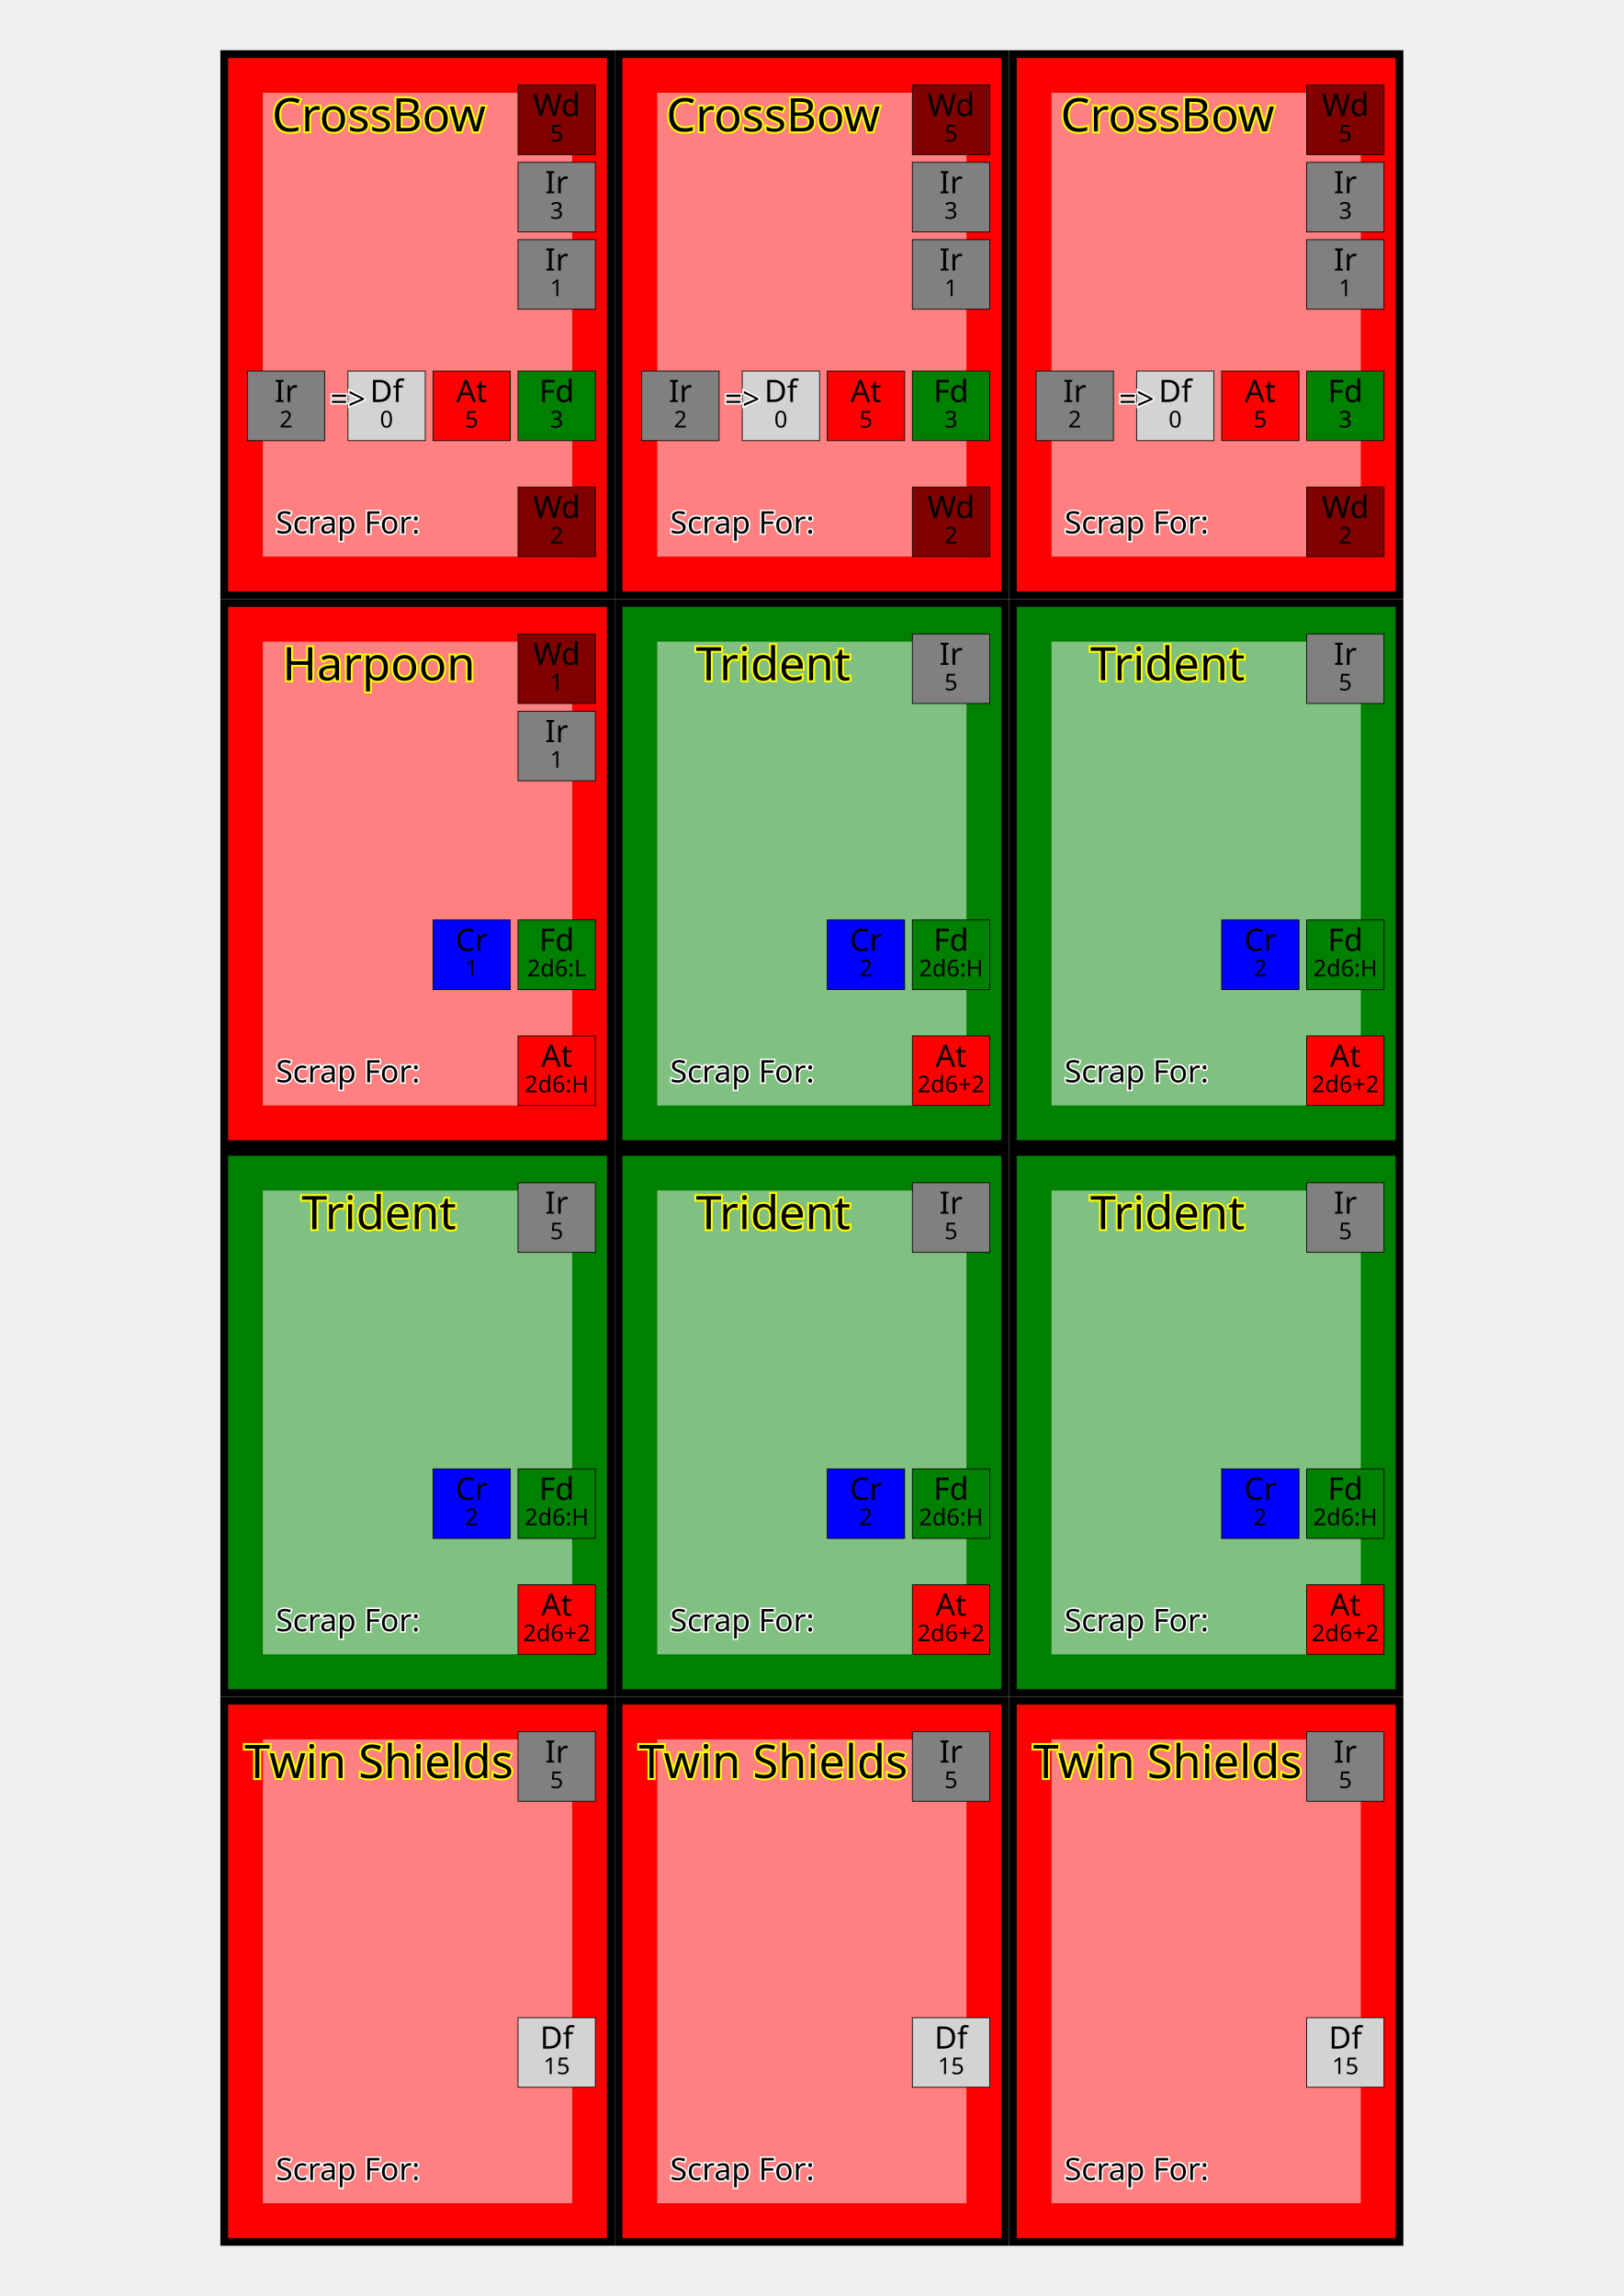
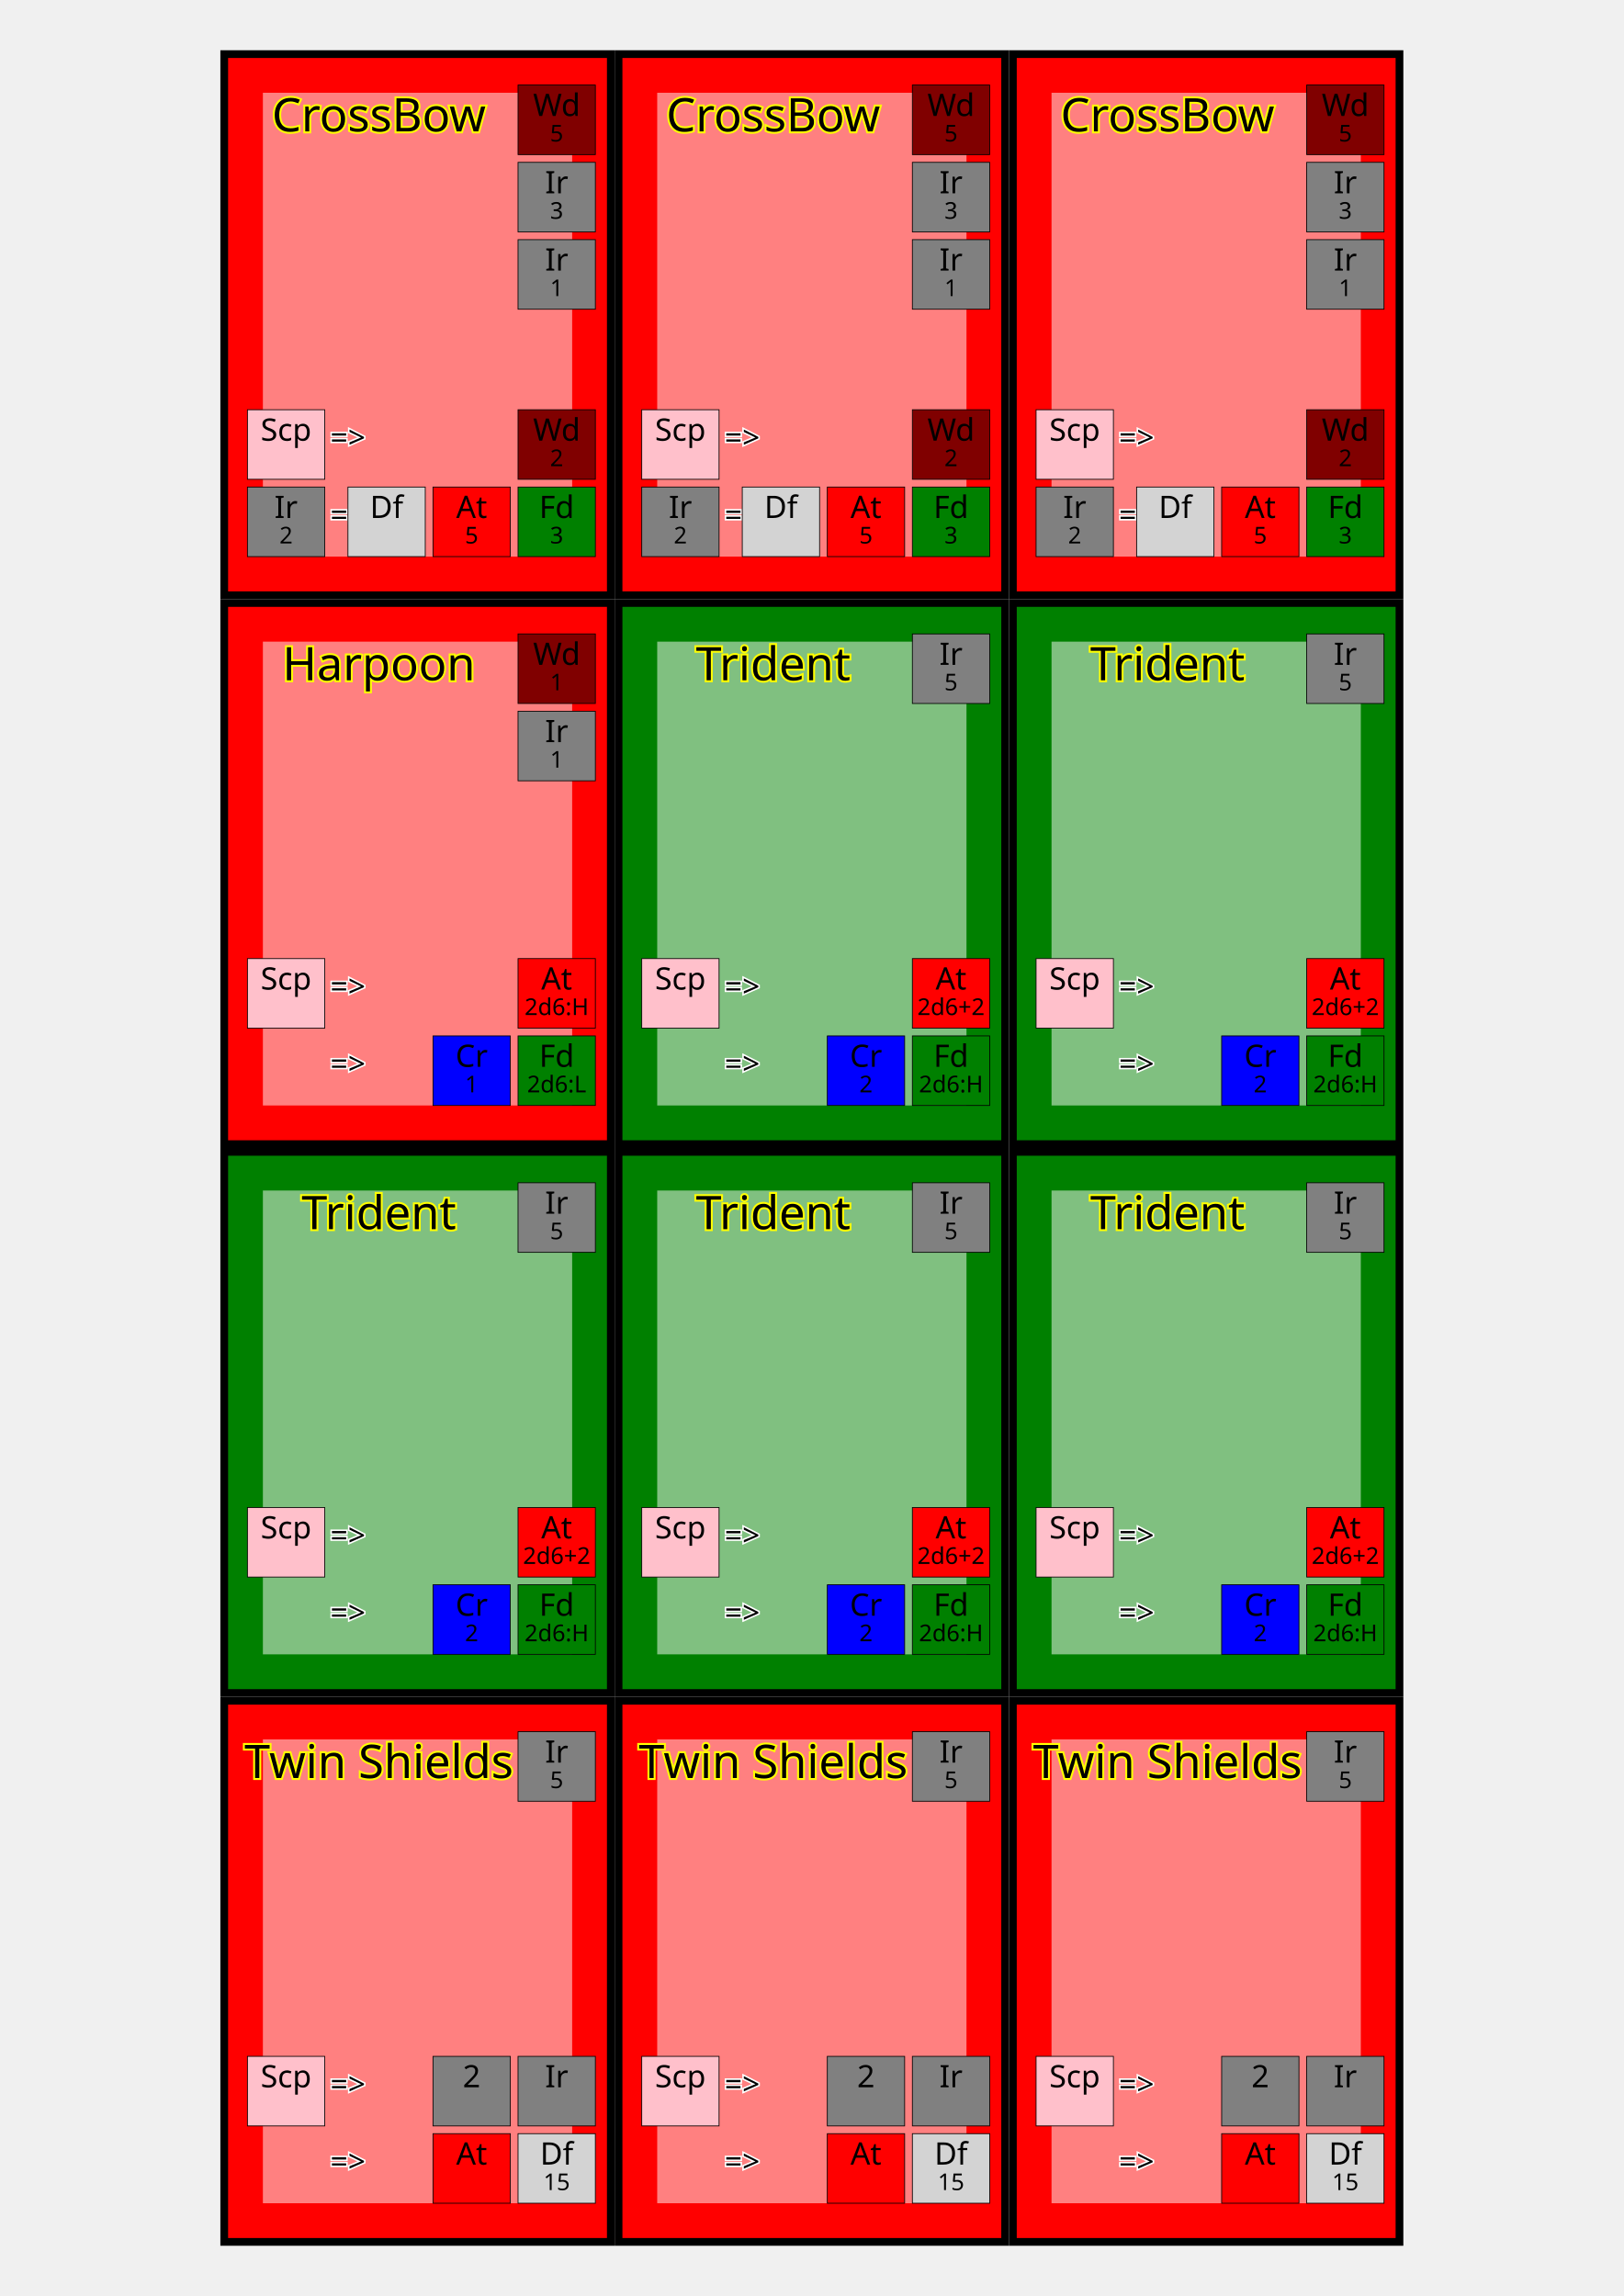
<svg xmlns="http://www.w3.org/2000/svg" version="1.1" width="210mm" height="297mm" viewBox="0 0 210 297">
  <g transform="translate(29 7)">
    <rect x="0" y="0" width="50" height="70" fill="red" stroke="black" stroke-width="1" />
    <rect x="5" y="5" width="40" height="60" fill="White" stroke="None" opacity="0.5" />
    <text x="20" y="10" fill="black" stroke="yellow" stroke-width="0.5" style="paint-order:stroke" text-anchor="middle" font-size="6" font-family="Rockwell">CrossBow</text>
    <rect x="38" y="4" width="10" height="9" fill="maroon" stroke="black" stroke-width="0.1" />
    <text x="43" y="8" font-size="4" font-family="Rockwell" text-anchor="middle">Wd</text>
    <text x="43" y="11.3" font-size="3" font-family="Rockwell" text-anchor="middle">5</text>
    <rect x="38" y="14" width="10" height="9" fill="gray" stroke="black" stroke-width="0.1" />
    <text x="43" y="18" font-size="4" font-family="Rockwell" text-anchor="middle">Ir</text>
    <text x="43" y="21.3" font-size="3" font-family="Rockwell" text-anchor="middle">3</text>
    <rect x="38" y="24" width="10" height="9" fill="gray" stroke="black" stroke-width="0.1" />
    <text x="43" y="28" font-size="4" font-family="Rockwell" text-anchor="middle">Ir</text>
    <text x="43" y="31.3" font-size="3" font-family="Rockwell" text-anchor="middle">1</text>
-     <rect x="38" y="41" width="10" height="9" fill="green" stroke="black" stroke-width="0.1" />
-     <text x="43" y="45" font-size="4" font-family="Rockwell" text-anchor="middle">Fd</text>
-     <text x="43" y="48.3" font-size="3" font-family="Rockwell" text-anchor="middle">3</text>
-     <rect x="27" y="41" width="10" height="9" fill="red" stroke="black" stroke-width="0.1" />
-     <text x="32" y="45" font-size="4" font-family="Rockwell" text-anchor="middle">At</text>
-     <text x="32" y="48.3" font-size="3" font-family="Rockwell" text-anchor="middle">5</text>
-     <rect x="16" y="41" width="10" height="9" fill="lightgray" stroke="black" stroke-width="0.1" />
-     <text x="21" y="45" font-size="4" font-family="Rockwell" text-anchor="middle">Df</text>
-     <text x="21" y="48.3" font-size="3" font-family="Rockwell" text-anchor="middle">0</text>
-     <rect x="3" y="41" width="10" height="9" fill="gray" stroke="black" stroke-width="0.1" />
-     <text x="8" y="45" font-size="4" font-family="Rockwell" text-anchor="middle">Ir</text>
-     <text x="8" y="48.3" font-size="3" font-family="Rockwell" text-anchor="middle">2</text>
-     <text x="16" y="46" fill="black" stroke="white" stroke-width="0.4" style="paint-order:stroke" text-anchor="middle" font-size="4" font-family="Rockwell">=&gt;</text>
-     <text x="16" y="62" fill="black" stroke="white" stroke-width="0.4" style="paint-order:stroke" text-anchor="middle" font-size="4" font-family="Rockwell">Scrap For:</text>
-     <rect x="38" y="56" width="10" height="9" fill="maroon" stroke="black" stroke-width="0.1" />
-     <text x="43" y="60" font-size="4" font-family="Rockwell" text-anchor="middle">Wd</text>
-     <text x="43" y="63.3" font-size="3" font-family="Rockwell" text-anchor="middle">2</text>
+     <rect x="3" y="56" width="10" height="9" fill="gray" stroke="black" stroke-width="0.1" />
+     <text x="8" y="60" font-size="4" font-family="Rockwell" text-anchor="middle">Ir</text>
+     <text x="8" y="63.3" font-size="3" font-family="Rockwell" text-anchor="middle">2</text>
+     <text x="16" y="61" fill="black" stroke="white" stroke-width="0.4" style="paint-order:stroke" text-anchor="middle" font-size="4" font-family="Rockwell">=&gt;</text>
+     <rect x="38" y="56" width="10" height="9" fill="green" stroke="black" stroke-width="0.1" />
+     <text x="43" y="60" font-size="4" font-family="Rockwell" text-anchor="middle">Fd</text>
+     <text x="43" y="63.3" font-size="3" font-family="Rockwell" text-anchor="middle">3</text>
+     <rect x="27" y="56" width="10" height="9" fill="red" stroke="black" stroke-width="0.1" />
+     <text x="32" y="60" font-size="4" font-family="Rockwell" text-anchor="middle">At</text>
+     <text x="32" y="63.3" font-size="3" font-family="Rockwell" text-anchor="middle">5</text>
+     <rect x="16" y="56" width="10" height="9" fill="lightgray" stroke="black" stroke-width="0.1" />
+     <text x="21" y="60" font-size="4" font-family="Rockwell" text-anchor="middle">Df</text>
+     <rect x="3" y="46" width="10" height="9" fill="pink" stroke="black" stroke-width="0.1" />
+     <text x="8" y="50" font-size="4" font-family="Rockwell" text-anchor="middle">Scp</text>
+     <text x="16" y="51" fill="black" stroke="white" stroke-width="0.4" style="paint-order:stroke" text-anchor="middle" font-size="4" font-family="Rockwell">=&gt;</text>
+     <rect x="38" y="46" width="10" height="9" fill="maroon" stroke="black" stroke-width="0.1" />
+     <text x="43" y="50" font-size="4" font-family="Rockwell" text-anchor="middle">Wd</text>
+     <text x="43" y="53.3" font-size="3" font-family="Rockwell" text-anchor="middle">2</text>
  </g>
  <g transform="translate(80 7)">
    <rect x="0" y="0" width="50" height="70" fill="red" stroke="black" stroke-width="1" />
    <rect x="5" y="5" width="40" height="60" fill="White" stroke="None" opacity="0.5" />
    <text x="20" y="10" fill="black" stroke="yellow" stroke-width="0.5" style="paint-order:stroke" text-anchor="middle" font-size="6" font-family="Rockwell">CrossBow</text>
    <rect x="38" y="4" width="10" height="9" fill="maroon" stroke="black" stroke-width="0.1" />
    <text x="43" y="8" font-size="4" font-family="Rockwell" text-anchor="middle">Wd</text>
    <text x="43" y="11.3" font-size="3" font-family="Rockwell" text-anchor="middle">5</text>
    <rect x="38" y="14" width="10" height="9" fill="gray" stroke="black" stroke-width="0.1" />
    <text x="43" y="18" font-size="4" font-family="Rockwell" text-anchor="middle">Ir</text>
    <text x="43" y="21.3" font-size="3" font-family="Rockwell" text-anchor="middle">3</text>
    <rect x="38" y="24" width="10" height="9" fill="gray" stroke="black" stroke-width="0.1" />
    <text x="43" y="28" font-size="4" font-family="Rockwell" text-anchor="middle">Ir</text>
    <text x="43" y="31.3" font-size="3" font-family="Rockwell" text-anchor="middle">1</text>
-     <rect x="38" y="41" width="10" height="9" fill="green" stroke="black" stroke-width="0.1" />
-     <text x="43" y="45" font-size="4" font-family="Rockwell" text-anchor="middle">Fd</text>
-     <text x="43" y="48.3" font-size="3" font-family="Rockwell" text-anchor="middle">3</text>
-     <rect x="27" y="41" width="10" height="9" fill="red" stroke="black" stroke-width="0.1" />
-     <text x="32" y="45" font-size="4" font-family="Rockwell" text-anchor="middle">At</text>
-     <text x="32" y="48.3" font-size="3" font-family="Rockwell" text-anchor="middle">5</text>
-     <rect x="16" y="41" width="10" height="9" fill="lightgray" stroke="black" stroke-width="0.1" />
-     <text x="21" y="45" font-size="4" font-family="Rockwell" text-anchor="middle">Df</text>
-     <text x="21" y="48.3" font-size="3" font-family="Rockwell" text-anchor="middle">0</text>
-     <rect x="3" y="41" width="10" height="9" fill="gray" stroke="black" stroke-width="0.1" />
-     <text x="8" y="45" font-size="4" font-family="Rockwell" text-anchor="middle">Ir</text>
-     <text x="8" y="48.3" font-size="3" font-family="Rockwell" text-anchor="middle">2</text>
-     <text x="16" y="46" fill="black" stroke="white" stroke-width="0.4" style="paint-order:stroke" text-anchor="middle" font-size="4" font-family="Rockwell">=&gt;</text>
-     <text x="16" y="62" fill="black" stroke="white" stroke-width="0.4" style="paint-order:stroke" text-anchor="middle" font-size="4" font-family="Rockwell">Scrap For:</text>
-     <rect x="38" y="56" width="10" height="9" fill="maroon" stroke="black" stroke-width="0.1" />
-     <text x="43" y="60" font-size="4" font-family="Rockwell" text-anchor="middle">Wd</text>
-     <text x="43" y="63.3" font-size="3" font-family="Rockwell" text-anchor="middle">2</text>
+     <rect x="3" y="56" width="10" height="9" fill="gray" stroke="black" stroke-width="0.1" />
+     <text x="8" y="60" font-size="4" font-family="Rockwell" text-anchor="middle">Ir</text>
+     <text x="8" y="63.3" font-size="3" font-family="Rockwell" text-anchor="middle">2</text>
+     <text x="16" y="61" fill="black" stroke="white" stroke-width="0.4" style="paint-order:stroke" text-anchor="middle" font-size="4" font-family="Rockwell">=&gt;</text>
+     <rect x="38" y="56" width="10" height="9" fill="green" stroke="black" stroke-width="0.1" />
+     <text x="43" y="60" font-size="4" font-family="Rockwell" text-anchor="middle">Fd</text>
+     <text x="43" y="63.3" font-size="3" font-family="Rockwell" text-anchor="middle">3</text>
+     <rect x="27" y="56" width="10" height="9" fill="red" stroke="black" stroke-width="0.1" />
+     <text x="32" y="60" font-size="4" font-family="Rockwell" text-anchor="middle">At</text>
+     <text x="32" y="63.3" font-size="3" font-family="Rockwell" text-anchor="middle">5</text>
+     <rect x="16" y="56" width="10" height="9" fill="lightgray" stroke="black" stroke-width="0.1" />
+     <text x="21" y="60" font-size="4" font-family="Rockwell" text-anchor="middle">Df</text>
+     <rect x="3" y="46" width="10" height="9" fill="pink" stroke="black" stroke-width="0.1" />
+     <text x="8" y="50" font-size="4" font-family="Rockwell" text-anchor="middle">Scp</text>
+     <text x="16" y="51" fill="black" stroke="white" stroke-width="0.4" style="paint-order:stroke" text-anchor="middle" font-size="4" font-family="Rockwell">=&gt;</text>
+     <rect x="38" y="46" width="10" height="9" fill="maroon" stroke="black" stroke-width="0.1" />
+     <text x="43" y="50" font-size="4" font-family="Rockwell" text-anchor="middle">Wd</text>
+     <text x="43" y="53.3" font-size="3" font-family="Rockwell" text-anchor="middle">2</text>
  </g>
  <g transform="translate(131 7)">
    <rect x="0" y="0" width="50" height="70" fill="red" stroke="black" stroke-width="1" />
    <rect x="5" y="5" width="40" height="60" fill="White" stroke="None" opacity="0.5" />
    <text x="20" y="10" fill="black" stroke="yellow" stroke-width="0.5" style="paint-order:stroke" text-anchor="middle" font-size="6" font-family="Rockwell">CrossBow</text>
    <rect x="38" y="4" width="10" height="9" fill="maroon" stroke="black" stroke-width="0.1" />
    <text x="43" y="8" font-size="4" font-family="Rockwell" text-anchor="middle">Wd</text>
    <text x="43" y="11.3" font-size="3" font-family="Rockwell" text-anchor="middle">5</text>
    <rect x="38" y="14" width="10" height="9" fill="gray" stroke="black" stroke-width="0.1" />
    <text x="43" y="18" font-size="4" font-family="Rockwell" text-anchor="middle">Ir</text>
    <text x="43" y="21.3" font-size="3" font-family="Rockwell" text-anchor="middle">3</text>
    <rect x="38" y="24" width="10" height="9" fill="gray" stroke="black" stroke-width="0.1" />
    <text x="43" y="28" font-size="4" font-family="Rockwell" text-anchor="middle">Ir</text>
    <text x="43" y="31.3" font-size="3" font-family="Rockwell" text-anchor="middle">1</text>
-     <rect x="38" y="41" width="10" height="9" fill="green" stroke="black" stroke-width="0.1" />
-     <text x="43" y="45" font-size="4" font-family="Rockwell" text-anchor="middle">Fd</text>
-     <text x="43" y="48.3" font-size="3" font-family="Rockwell" text-anchor="middle">3</text>
-     <rect x="27" y="41" width="10" height="9" fill="red" stroke="black" stroke-width="0.1" />
-     <text x="32" y="45" font-size="4" font-family="Rockwell" text-anchor="middle">At</text>
-     <text x="32" y="48.3" font-size="3" font-family="Rockwell" text-anchor="middle">5</text>
-     <rect x="16" y="41" width="10" height="9" fill="lightgray" stroke="black" stroke-width="0.1" />
-     <text x="21" y="45" font-size="4" font-family="Rockwell" text-anchor="middle">Df</text>
-     <text x="21" y="48.3" font-size="3" font-family="Rockwell" text-anchor="middle">0</text>
-     <rect x="3" y="41" width="10" height="9" fill="gray" stroke="black" stroke-width="0.1" />
-     <text x="8" y="45" font-size="4" font-family="Rockwell" text-anchor="middle">Ir</text>
-     <text x="8" y="48.3" font-size="3" font-family="Rockwell" text-anchor="middle">2</text>
-     <text x="16" y="46" fill="black" stroke="white" stroke-width="0.4" style="paint-order:stroke" text-anchor="middle" font-size="4" font-family="Rockwell">=&gt;</text>
-     <text x="16" y="62" fill="black" stroke="white" stroke-width="0.4" style="paint-order:stroke" text-anchor="middle" font-size="4" font-family="Rockwell">Scrap For:</text>
-     <rect x="38" y="56" width="10" height="9" fill="maroon" stroke="black" stroke-width="0.1" />
-     <text x="43" y="60" font-size="4" font-family="Rockwell" text-anchor="middle">Wd</text>
-     <text x="43" y="63.3" font-size="3" font-family="Rockwell" text-anchor="middle">2</text>
+     <rect x="3" y="56" width="10" height="9" fill="gray" stroke="black" stroke-width="0.1" />
+     <text x="8" y="60" font-size="4" font-family="Rockwell" text-anchor="middle">Ir</text>
+     <text x="8" y="63.3" font-size="3" font-family="Rockwell" text-anchor="middle">2</text>
+     <text x="16" y="61" fill="black" stroke="white" stroke-width="0.4" style="paint-order:stroke" text-anchor="middle" font-size="4" font-family="Rockwell">=&gt;</text>
+     <rect x="38" y="56" width="10" height="9" fill="green" stroke="black" stroke-width="0.1" />
+     <text x="43" y="60" font-size="4" font-family="Rockwell" text-anchor="middle">Fd</text>
+     <text x="43" y="63.3" font-size="3" font-family="Rockwell" text-anchor="middle">3</text>
+     <rect x="27" y="56" width="10" height="9" fill="red" stroke="black" stroke-width="0.1" />
+     <text x="32" y="60" font-size="4" font-family="Rockwell" text-anchor="middle">At</text>
+     <text x="32" y="63.3" font-size="3" font-family="Rockwell" text-anchor="middle">5</text>
+     <rect x="16" y="56" width="10" height="9" fill="lightgray" stroke="black" stroke-width="0.1" />
+     <text x="21" y="60" font-size="4" font-family="Rockwell" text-anchor="middle">Df</text>
+     <rect x="3" y="46" width="10" height="9" fill="pink" stroke="black" stroke-width="0.1" />
+     <text x="8" y="50" font-size="4" font-family="Rockwell" text-anchor="middle">Scp</text>
+     <text x="16" y="51" fill="black" stroke="white" stroke-width="0.4" style="paint-order:stroke" text-anchor="middle" font-size="4" font-family="Rockwell">=&gt;</text>
+     <rect x="38" y="46" width="10" height="9" fill="maroon" stroke="black" stroke-width="0.1" />
+     <text x="43" y="50" font-size="4" font-family="Rockwell" text-anchor="middle">Wd</text>
+     <text x="43" y="53.3" font-size="3" font-family="Rockwell" text-anchor="middle">2</text>
  </g>
  <g transform="translate(29 78)">
    <rect x="0" y="0" width="50" height="70" fill="red" stroke="black" stroke-width="1" />
    <rect x="5" y="5" width="40" height="60" fill="White" stroke="None" opacity="0.5" />
    <text x="20" y="10" fill="black" stroke="yellow" stroke-width="0.5" style="paint-order:stroke" text-anchor="middle" font-size="6" font-family="Rockwell">Harpoon</text>
    <rect x="38" y="4" width="10" height="9" fill="maroon" stroke="black" stroke-width="0.1" />
    <text x="43" y="8" font-size="4" font-family="Rockwell" text-anchor="middle">Wd</text>
    <text x="43" y="11.3" font-size="3" font-family="Rockwell" text-anchor="middle">1</text>
    <rect x="38" y="14" width="10" height="9" fill="gray" stroke="black" stroke-width="0.1" />
    <text x="43" y="18" font-size="4" font-family="Rockwell" text-anchor="middle">Ir</text>
    <text x="43" y="21.3" font-size="3" font-family="Rockwell" text-anchor="middle">1</text>
-     <rect x="38" y="41" width="10" height="9" fill="green" stroke="black" stroke-width="0.1" />
-     <text x="43" y="45" font-size="4" font-family="Rockwell" text-anchor="middle">Fd</text>
-     <text x="43" y="48.3" font-size="3" font-family="Rockwell" text-anchor="middle">2d6:L</text>
-     <rect x="27" y="41" width="10" height="9" fill="blue" stroke="black" stroke-width="0.1" />
-     <text x="32" y="45" font-size="4" font-family="Rockwell" text-anchor="middle">Cr</text>
-     <text x="32" y="48.3" font-size="3" font-family="Rockwell" text-anchor="middle">1</text>
-     <text x="16" y="62" fill="black" stroke="white" stroke-width="0.4" style="paint-order:stroke" text-anchor="middle" font-size="4" font-family="Rockwell">Scrap For:</text>
-     <rect x="38" y="56" width="10" height="9" fill="red" stroke="black" stroke-width="0.1" />
-     <text x="43" y="60" font-size="4" font-family="Rockwell" text-anchor="middle">At</text>
-     <text x="43" y="63.3" font-size="3" font-family="Rockwell" text-anchor="middle">2d6:H</text>
+     <text x="16" y="61" fill="black" stroke="white" stroke-width="0.4" style="paint-order:stroke" text-anchor="middle" font-size="4" font-family="Rockwell">=&gt;</text>
+     <rect x="38" y="56" width="10" height="9" fill="green" stroke="black" stroke-width="0.1" />
+     <text x="43" y="60" font-size="4" font-family="Rockwell" text-anchor="middle">Fd</text>
+     <text x="43" y="63.3" font-size="3" font-family="Rockwell" text-anchor="middle">2d6:L</text>
+     <rect x="27" y="56" width="10" height="9" fill="blue" stroke="black" stroke-width="0.1" />
+     <text x="32" y="60" font-size="4" font-family="Rockwell" text-anchor="middle">Cr</text>
+     <text x="32" y="63.3" font-size="3" font-family="Rockwell" text-anchor="middle">1</text>
+     <rect x="3" y="46" width="10" height="9" fill="pink" stroke="black" stroke-width="0.1" />
+     <text x="8" y="50" font-size="4" font-family="Rockwell" text-anchor="middle">Scp</text>
+     <text x="16" y="51" fill="black" stroke="white" stroke-width="0.4" style="paint-order:stroke" text-anchor="middle" font-size="4" font-family="Rockwell">=&gt;</text>
+     <rect x="38" y="46" width="10" height="9" fill="red" stroke="black" stroke-width="0.1" />
+     <text x="43" y="50" font-size="4" font-family="Rockwell" text-anchor="middle">At</text>
+     <text x="43" y="53.3" font-size="3" font-family="Rockwell" text-anchor="middle">2d6:H</text>
  </g>
  <g transform="translate(80 78)">
    <rect x="0" y="0" width="50" height="70" fill="green" stroke="black" stroke-width="1" />
    <rect x="5" y="5" width="40" height="60" fill="White" stroke="None" opacity="0.5" />
    <text x="20" y="10" fill="black" stroke="yellow" stroke-width="0.5" style="paint-order:stroke" text-anchor="middle" font-size="6" font-family="Rockwell">Trident</text>
    <rect x="38" y="4" width="10" height="9" fill="gray" stroke="black" stroke-width="0.1" />
    <text x="43" y="8" font-size="4" font-family="Rockwell" text-anchor="middle">Ir</text>
    <text x="43" y="11.3" font-size="3" font-family="Rockwell" text-anchor="middle">5</text>
-     <rect x="38" y="41" width="10" height="9" fill="green" stroke="black" stroke-width="0.1" />
-     <text x="43" y="45" font-size="4" font-family="Rockwell" text-anchor="middle">Fd</text>
-     <text x="43" y="48.3" font-size="3" font-family="Rockwell" text-anchor="middle">2d6:H</text>
-     <rect x="27" y="41" width="10" height="9" fill="blue" stroke="black" stroke-width="0.1" />
-     <text x="32" y="45" font-size="4" font-family="Rockwell" text-anchor="middle">Cr</text>
-     <text x="32" y="48.3" font-size="3" font-family="Rockwell" text-anchor="middle">2</text>
-     <text x="16" y="62" fill="black" stroke="white" stroke-width="0.4" style="paint-order:stroke" text-anchor="middle" font-size="4" font-family="Rockwell">Scrap For:</text>
-     <rect x="38" y="56" width="10" height="9" fill="red" stroke="black" stroke-width="0.1" />
-     <text x="43" y="60" font-size="4" font-family="Rockwell" text-anchor="middle">At</text>
-     <text x="43" y="63.3" font-size="3" font-family="Rockwell" text-anchor="middle">2d6+2</text>
+     <text x="16" y="61" fill="black" stroke="white" stroke-width="0.4" style="paint-order:stroke" text-anchor="middle" font-size="4" font-family="Rockwell">=&gt;</text>
+     <rect x="38" y="56" width="10" height="9" fill="green" stroke="black" stroke-width="0.1" />
+     <text x="43" y="60" font-size="4" font-family="Rockwell" text-anchor="middle">Fd</text>
+     <text x="43" y="63.3" font-size="3" font-family="Rockwell" text-anchor="middle">2d6:H</text>
+     <rect x="27" y="56" width="10" height="9" fill="blue" stroke="black" stroke-width="0.1" />
+     <text x="32" y="60" font-size="4" font-family="Rockwell" text-anchor="middle">Cr</text>
+     <text x="32" y="63.3" font-size="3" font-family="Rockwell" text-anchor="middle">2</text>
+     <rect x="3" y="46" width="10" height="9" fill="pink" stroke="black" stroke-width="0.1" />
+     <text x="8" y="50" font-size="4" font-family="Rockwell" text-anchor="middle">Scp</text>
+     <text x="16" y="51" fill="black" stroke="white" stroke-width="0.4" style="paint-order:stroke" text-anchor="middle" font-size="4" font-family="Rockwell">=&gt;</text>
+     <rect x="38" y="46" width="10" height="9" fill="red" stroke="black" stroke-width="0.1" />
+     <text x="43" y="50" font-size="4" font-family="Rockwell" text-anchor="middle">At</text>
+     <text x="43" y="53.3" font-size="3" font-family="Rockwell" text-anchor="middle">2d6+2</text>
  </g>
  <g transform="translate(131 78)">
    <rect x="0" y="0" width="50" height="70" fill="green" stroke="black" stroke-width="1" />
    <rect x="5" y="5" width="40" height="60" fill="White" stroke="None" opacity="0.5" />
    <text x="20" y="10" fill="black" stroke="yellow" stroke-width="0.5" style="paint-order:stroke" text-anchor="middle" font-size="6" font-family="Rockwell">Trident</text>
    <rect x="38" y="4" width="10" height="9" fill="gray" stroke="black" stroke-width="0.1" />
    <text x="43" y="8" font-size="4" font-family="Rockwell" text-anchor="middle">Ir</text>
    <text x="43" y="11.3" font-size="3" font-family="Rockwell" text-anchor="middle">5</text>
-     <rect x="38" y="41" width="10" height="9" fill="green" stroke="black" stroke-width="0.1" />
-     <text x="43" y="45" font-size="4" font-family="Rockwell" text-anchor="middle">Fd</text>
-     <text x="43" y="48.3" font-size="3" font-family="Rockwell" text-anchor="middle">2d6:H</text>
-     <rect x="27" y="41" width="10" height="9" fill="blue" stroke="black" stroke-width="0.1" />
-     <text x="32" y="45" font-size="4" font-family="Rockwell" text-anchor="middle">Cr</text>
-     <text x="32" y="48.3" font-size="3" font-family="Rockwell" text-anchor="middle">2</text>
-     <text x="16" y="62" fill="black" stroke="white" stroke-width="0.4" style="paint-order:stroke" text-anchor="middle" font-size="4" font-family="Rockwell">Scrap For:</text>
-     <rect x="38" y="56" width="10" height="9" fill="red" stroke="black" stroke-width="0.1" />
-     <text x="43" y="60" font-size="4" font-family="Rockwell" text-anchor="middle">At</text>
-     <text x="43" y="63.3" font-size="3" font-family="Rockwell" text-anchor="middle">2d6+2</text>
+     <text x="16" y="61" fill="black" stroke="white" stroke-width="0.4" style="paint-order:stroke" text-anchor="middle" font-size="4" font-family="Rockwell">=&gt;</text>
+     <rect x="38" y="56" width="10" height="9" fill="green" stroke="black" stroke-width="0.1" />
+     <text x="43" y="60" font-size="4" font-family="Rockwell" text-anchor="middle">Fd</text>
+     <text x="43" y="63.3" font-size="3" font-family="Rockwell" text-anchor="middle">2d6:H</text>
+     <rect x="27" y="56" width="10" height="9" fill="blue" stroke="black" stroke-width="0.1" />
+     <text x="32" y="60" font-size="4" font-family="Rockwell" text-anchor="middle">Cr</text>
+     <text x="32" y="63.3" font-size="3" font-family="Rockwell" text-anchor="middle">2</text>
+     <rect x="3" y="46" width="10" height="9" fill="pink" stroke="black" stroke-width="0.1" />
+     <text x="8" y="50" font-size="4" font-family="Rockwell" text-anchor="middle">Scp</text>
+     <text x="16" y="51" fill="black" stroke="white" stroke-width="0.4" style="paint-order:stroke" text-anchor="middle" font-size="4" font-family="Rockwell">=&gt;</text>
+     <rect x="38" y="46" width="10" height="9" fill="red" stroke="black" stroke-width="0.1" />
+     <text x="43" y="50" font-size="4" font-family="Rockwell" text-anchor="middle">At</text>
+     <text x="43" y="53.3" font-size="3" font-family="Rockwell" text-anchor="middle">2d6+2</text>
  </g>
  <g transform="translate(29 149)">
    <rect x="0" y="0" width="50" height="70" fill="green" stroke="black" stroke-width="1" />
    <rect x="5" y="5" width="40" height="60" fill="White" stroke="None" opacity="0.5" />
    <text x="20" y="10" fill="black" stroke="yellow" stroke-width="0.5" style="paint-order:stroke" text-anchor="middle" font-size="6" font-family="Rockwell">Trident</text>
    <rect x="38" y="4" width="10" height="9" fill="gray" stroke="black" stroke-width="0.1" />
    <text x="43" y="8" font-size="4" font-family="Rockwell" text-anchor="middle">Ir</text>
    <text x="43" y="11.3" font-size="3" font-family="Rockwell" text-anchor="middle">5</text>
-     <rect x="38" y="41" width="10" height="9" fill="green" stroke="black" stroke-width="0.1" />
-     <text x="43" y="45" font-size="4" font-family="Rockwell" text-anchor="middle">Fd</text>
-     <text x="43" y="48.3" font-size="3" font-family="Rockwell" text-anchor="middle">2d6:H</text>
-     <rect x="27" y="41" width="10" height="9" fill="blue" stroke="black" stroke-width="0.1" />
-     <text x="32" y="45" font-size="4" font-family="Rockwell" text-anchor="middle">Cr</text>
-     <text x="32" y="48.3" font-size="3" font-family="Rockwell" text-anchor="middle">2</text>
-     <text x="16" y="62" fill="black" stroke="white" stroke-width="0.4" style="paint-order:stroke" text-anchor="middle" font-size="4" font-family="Rockwell">Scrap For:</text>
-     <rect x="38" y="56" width="10" height="9" fill="red" stroke="black" stroke-width="0.1" />
-     <text x="43" y="60" font-size="4" font-family="Rockwell" text-anchor="middle">At</text>
-     <text x="43" y="63.3" font-size="3" font-family="Rockwell" text-anchor="middle">2d6+2</text>
+     <text x="16" y="61" fill="black" stroke="white" stroke-width="0.4" style="paint-order:stroke" text-anchor="middle" font-size="4" font-family="Rockwell">=&gt;</text>
+     <rect x="38" y="56" width="10" height="9" fill="green" stroke="black" stroke-width="0.1" />
+     <text x="43" y="60" font-size="4" font-family="Rockwell" text-anchor="middle">Fd</text>
+     <text x="43" y="63.3" font-size="3" font-family="Rockwell" text-anchor="middle">2d6:H</text>
+     <rect x="27" y="56" width="10" height="9" fill="blue" stroke="black" stroke-width="0.1" />
+     <text x="32" y="60" font-size="4" font-family="Rockwell" text-anchor="middle">Cr</text>
+     <text x="32" y="63.3" font-size="3" font-family="Rockwell" text-anchor="middle">2</text>
+     <rect x="3" y="46" width="10" height="9" fill="pink" stroke="black" stroke-width="0.1" />
+     <text x="8" y="50" font-size="4" font-family="Rockwell" text-anchor="middle">Scp</text>
+     <text x="16" y="51" fill="black" stroke="white" stroke-width="0.4" style="paint-order:stroke" text-anchor="middle" font-size="4" font-family="Rockwell">=&gt;</text>
+     <rect x="38" y="46" width="10" height="9" fill="red" stroke="black" stroke-width="0.1" />
+     <text x="43" y="50" font-size="4" font-family="Rockwell" text-anchor="middle">At</text>
+     <text x="43" y="53.3" font-size="3" font-family="Rockwell" text-anchor="middle">2d6+2</text>
  </g>
  <g transform="translate(80 149)">
    <rect x="0" y="0" width="50" height="70" fill="green" stroke="black" stroke-width="1" />
    <rect x="5" y="5" width="40" height="60" fill="White" stroke="None" opacity="0.5" />
    <text x="20" y="10" fill="black" stroke="yellow" stroke-width="0.5" style="paint-order:stroke" text-anchor="middle" font-size="6" font-family="Rockwell">Trident</text>
    <rect x="38" y="4" width="10" height="9" fill="gray" stroke="black" stroke-width="0.1" />
    <text x="43" y="8" font-size="4" font-family="Rockwell" text-anchor="middle">Ir</text>
    <text x="43" y="11.3" font-size="3" font-family="Rockwell" text-anchor="middle">5</text>
-     <rect x="38" y="41" width="10" height="9" fill="green" stroke="black" stroke-width="0.1" />
-     <text x="43" y="45" font-size="4" font-family="Rockwell" text-anchor="middle">Fd</text>
-     <text x="43" y="48.3" font-size="3" font-family="Rockwell" text-anchor="middle">2d6:H</text>
-     <rect x="27" y="41" width="10" height="9" fill="blue" stroke="black" stroke-width="0.1" />
-     <text x="32" y="45" font-size="4" font-family="Rockwell" text-anchor="middle">Cr</text>
-     <text x="32" y="48.3" font-size="3" font-family="Rockwell" text-anchor="middle">2</text>
-     <text x="16" y="62" fill="black" stroke="white" stroke-width="0.4" style="paint-order:stroke" text-anchor="middle" font-size="4" font-family="Rockwell">Scrap For:</text>
-     <rect x="38" y="56" width="10" height="9" fill="red" stroke="black" stroke-width="0.1" />
-     <text x="43" y="60" font-size="4" font-family="Rockwell" text-anchor="middle">At</text>
-     <text x="43" y="63.3" font-size="3" font-family="Rockwell" text-anchor="middle">2d6+2</text>
+     <text x="16" y="61" fill="black" stroke="white" stroke-width="0.4" style="paint-order:stroke" text-anchor="middle" font-size="4" font-family="Rockwell">=&gt;</text>
+     <rect x="38" y="56" width="10" height="9" fill="green" stroke="black" stroke-width="0.1" />
+     <text x="43" y="60" font-size="4" font-family="Rockwell" text-anchor="middle">Fd</text>
+     <text x="43" y="63.3" font-size="3" font-family="Rockwell" text-anchor="middle">2d6:H</text>
+     <rect x="27" y="56" width="10" height="9" fill="blue" stroke="black" stroke-width="0.1" />
+     <text x="32" y="60" font-size="4" font-family="Rockwell" text-anchor="middle">Cr</text>
+     <text x="32" y="63.3" font-size="3" font-family="Rockwell" text-anchor="middle">2</text>
+     <rect x="3" y="46" width="10" height="9" fill="pink" stroke="black" stroke-width="0.1" />
+     <text x="8" y="50" font-size="4" font-family="Rockwell" text-anchor="middle">Scp</text>
+     <text x="16" y="51" fill="black" stroke="white" stroke-width="0.4" style="paint-order:stroke" text-anchor="middle" font-size="4" font-family="Rockwell">=&gt;</text>
+     <rect x="38" y="46" width="10" height="9" fill="red" stroke="black" stroke-width="0.1" />
+     <text x="43" y="50" font-size="4" font-family="Rockwell" text-anchor="middle">At</text>
+     <text x="43" y="53.3" font-size="3" font-family="Rockwell" text-anchor="middle">2d6+2</text>
  </g>
  <g transform="translate(131 149)">
    <rect x="0" y="0" width="50" height="70" fill="green" stroke="black" stroke-width="1" />
    <rect x="5" y="5" width="40" height="60" fill="White" stroke="None" opacity="0.5" />
    <text x="20" y="10" fill="black" stroke="yellow" stroke-width="0.5" style="paint-order:stroke" text-anchor="middle" font-size="6" font-family="Rockwell">Trident</text>
    <rect x="38" y="4" width="10" height="9" fill="gray" stroke="black" stroke-width="0.1" />
    <text x="43" y="8" font-size="4" font-family="Rockwell" text-anchor="middle">Ir</text>
    <text x="43" y="11.3" font-size="3" font-family="Rockwell" text-anchor="middle">5</text>
-     <rect x="38" y="41" width="10" height="9" fill="green" stroke="black" stroke-width="0.1" />
-     <text x="43" y="45" font-size="4" font-family="Rockwell" text-anchor="middle">Fd</text>
-     <text x="43" y="48.3" font-size="3" font-family="Rockwell" text-anchor="middle">2d6:H</text>
-     <rect x="27" y="41" width="10" height="9" fill="blue" stroke="black" stroke-width="0.1" />
-     <text x="32" y="45" font-size="4" font-family="Rockwell" text-anchor="middle">Cr</text>
-     <text x="32" y="48.3" font-size="3" font-family="Rockwell" text-anchor="middle">2</text>
-     <text x="16" y="62" fill="black" stroke="white" stroke-width="0.4" style="paint-order:stroke" text-anchor="middle" font-size="4" font-family="Rockwell">Scrap For:</text>
-     <rect x="38" y="56" width="10" height="9" fill="red" stroke="black" stroke-width="0.1" />
-     <text x="43" y="60" font-size="4" font-family="Rockwell" text-anchor="middle">At</text>
-     <text x="43" y="63.3" font-size="3" font-family="Rockwell" text-anchor="middle">2d6+2</text>
+     <text x="16" y="61" fill="black" stroke="white" stroke-width="0.4" style="paint-order:stroke" text-anchor="middle" font-size="4" font-family="Rockwell">=&gt;</text>
+     <rect x="38" y="56" width="10" height="9" fill="green" stroke="black" stroke-width="0.1" />
+     <text x="43" y="60" font-size="4" font-family="Rockwell" text-anchor="middle">Fd</text>
+     <text x="43" y="63.3" font-size="3" font-family="Rockwell" text-anchor="middle">2d6:H</text>
+     <rect x="27" y="56" width="10" height="9" fill="blue" stroke="black" stroke-width="0.1" />
+     <text x="32" y="60" font-size="4" font-family="Rockwell" text-anchor="middle">Cr</text>
+     <text x="32" y="63.3" font-size="3" font-family="Rockwell" text-anchor="middle">2</text>
+     <rect x="3" y="46" width="10" height="9" fill="pink" stroke="black" stroke-width="0.1" />
+     <text x="8" y="50" font-size="4" font-family="Rockwell" text-anchor="middle">Scp</text>
+     <text x="16" y="51" fill="black" stroke="white" stroke-width="0.4" style="paint-order:stroke" text-anchor="middle" font-size="4" font-family="Rockwell">=&gt;</text>
+     <rect x="38" y="46" width="10" height="9" fill="red" stroke="black" stroke-width="0.1" />
+     <text x="43" y="50" font-size="4" font-family="Rockwell" text-anchor="middle">At</text>
+     <text x="43" y="53.3" font-size="3" font-family="Rockwell" text-anchor="middle">2d6+2</text>
  </g>
  <g transform="translate(29 220)">
    <rect x="0" y="0" width="50" height="70" fill="red" stroke="black" stroke-width="1" />
    <rect x="5" y="5" width="40" height="60" fill="White" stroke="None" opacity="0.5" />
    <text x="20" y="10" fill="black" stroke="yellow" stroke-width="0.5" style="paint-order:stroke" text-anchor="middle" font-size="6" font-family="Rockwell">Twin Shields</text>
    <rect x="38" y="4" width="10" height="9" fill="gray" stroke="black" stroke-width="0.1" />
    <text x="43" y="8" font-size="4" font-family="Rockwell" text-anchor="middle">Ir</text>
    <text x="43" y="11.3" font-size="3" font-family="Rockwell" text-anchor="middle">5</text>
-     <rect x="38" y="41" width="10" height="9" fill="lightgray" stroke="black" stroke-width="0.1" />
-     <text x="43" y="45" font-size="4" font-family="Rockwell" text-anchor="middle">Df</text>
-     <text x="43" y="48.3" font-size="3" font-family="Rockwell" text-anchor="middle">15</text>
-     <text x="16" y="62" fill="black" stroke="white" stroke-width="0.4" style="paint-order:stroke" text-anchor="middle" font-size="4" font-family="Rockwell">Scrap For:</text>
+     <text x="16" y="61" fill="black" stroke="white" stroke-width="0.4" style="paint-order:stroke" text-anchor="middle" font-size="4" font-family="Rockwell">=&gt;</text>
+     <rect x="38" y="56" width="10" height="9" fill="lightgray" stroke="black" stroke-width="0.1" />
+     <text x="43" y="60" font-size="4" font-family="Rockwell" text-anchor="middle">Df</text>
+     <text x="43" y="63.3" font-size="3" font-family="Rockwell" text-anchor="middle">15</text>
+     <rect x="27" y="56" width="10" height="9" fill="red" stroke="black" stroke-width="0.1" />
+     <text x="32" y="60" font-size="4" font-family="Rockwell" text-anchor="middle">At</text>
+     <rect x="3" y="46" width="10" height="9" fill="pink" stroke="black" stroke-width="0.1" />
+     <text x="8" y="50" font-size="4" font-family="Rockwell" text-anchor="middle">Scp</text>
+     <text x="16" y="51" fill="black" stroke="white" stroke-width="0.4" style="paint-order:stroke" text-anchor="middle" font-size="4" font-family="Rockwell">=&gt;</text>
+     <rect x="38" y="46" width="10" height="9" fill="gray" stroke="black" stroke-width="0.1" />
+     <text x="43" y="50" font-size="4" font-family="Rockwell" text-anchor="middle">Ir</text>
+     <rect x="27" y="46" width="10" height="9" fill="gray" stroke="black" stroke-width="0.1" />
+     <text x="32" y="50" font-size="4" font-family="Rockwell" text-anchor="middle">2</text>
  </g>
  <g transform="translate(80 220)">
    <rect x="0" y="0" width="50" height="70" fill="red" stroke="black" stroke-width="1" />
    <rect x="5" y="5" width="40" height="60" fill="White" stroke="None" opacity="0.5" />
    <text x="20" y="10" fill="black" stroke="yellow" stroke-width="0.5" style="paint-order:stroke" text-anchor="middle" font-size="6" font-family="Rockwell">Twin Shields</text>
    <rect x="38" y="4" width="10" height="9" fill="gray" stroke="black" stroke-width="0.1" />
    <text x="43" y="8" font-size="4" font-family="Rockwell" text-anchor="middle">Ir</text>
    <text x="43" y="11.3" font-size="3" font-family="Rockwell" text-anchor="middle">5</text>
-     <rect x="38" y="41" width="10" height="9" fill="lightgray" stroke="black" stroke-width="0.1" />
-     <text x="43" y="45" font-size="4" font-family="Rockwell" text-anchor="middle">Df</text>
-     <text x="43" y="48.3" font-size="3" font-family="Rockwell" text-anchor="middle">15</text>
-     <text x="16" y="62" fill="black" stroke="white" stroke-width="0.4" style="paint-order:stroke" text-anchor="middle" font-size="4" font-family="Rockwell">Scrap For:</text>
+     <text x="16" y="61" fill="black" stroke="white" stroke-width="0.4" style="paint-order:stroke" text-anchor="middle" font-size="4" font-family="Rockwell">=&gt;</text>
+     <rect x="38" y="56" width="10" height="9" fill="lightgray" stroke="black" stroke-width="0.1" />
+     <text x="43" y="60" font-size="4" font-family="Rockwell" text-anchor="middle">Df</text>
+     <text x="43" y="63.3" font-size="3" font-family="Rockwell" text-anchor="middle">15</text>
+     <rect x="27" y="56" width="10" height="9" fill="red" stroke="black" stroke-width="0.1" />
+     <text x="32" y="60" font-size="4" font-family="Rockwell" text-anchor="middle">At</text>
+     <rect x="3" y="46" width="10" height="9" fill="pink" stroke="black" stroke-width="0.1" />
+     <text x="8" y="50" font-size="4" font-family="Rockwell" text-anchor="middle">Scp</text>
+     <text x="16" y="51" fill="black" stroke="white" stroke-width="0.4" style="paint-order:stroke" text-anchor="middle" font-size="4" font-family="Rockwell">=&gt;</text>
+     <rect x="38" y="46" width="10" height="9" fill="gray" stroke="black" stroke-width="0.1" />
+     <text x="43" y="50" font-size="4" font-family="Rockwell" text-anchor="middle">Ir</text>
+     <rect x="27" y="46" width="10" height="9" fill="gray" stroke="black" stroke-width="0.1" />
+     <text x="32" y="50" font-size="4" font-family="Rockwell" text-anchor="middle">2</text>
  </g>
  <g transform="translate(131 220)">
    <rect x="0" y="0" width="50" height="70" fill="red" stroke="black" stroke-width="1" />
    <rect x="5" y="5" width="40" height="60" fill="White" stroke="None" opacity="0.5" />
    <text x="20" y="10" fill="black" stroke="yellow" stroke-width="0.5" style="paint-order:stroke" text-anchor="middle" font-size="6" font-family="Rockwell">Twin Shields</text>
    <rect x="38" y="4" width="10" height="9" fill="gray" stroke="black" stroke-width="0.1" />
    <text x="43" y="8" font-size="4" font-family="Rockwell" text-anchor="middle">Ir</text>
    <text x="43" y="11.3" font-size="3" font-family="Rockwell" text-anchor="middle">5</text>
-     <rect x="38" y="41" width="10" height="9" fill="lightgray" stroke="black" stroke-width="0.1" />
-     <text x="43" y="45" font-size="4" font-family="Rockwell" text-anchor="middle">Df</text>
-     <text x="43" y="48.3" font-size="3" font-family="Rockwell" text-anchor="middle">15</text>
-     <text x="16" y="62" fill="black" stroke="white" stroke-width="0.4" style="paint-order:stroke" text-anchor="middle" font-size="4" font-family="Rockwell">Scrap For:</text>
+     <text x="16" y="61" fill="black" stroke="white" stroke-width="0.4" style="paint-order:stroke" text-anchor="middle" font-size="4" font-family="Rockwell">=&gt;</text>
+     <rect x="38" y="56" width="10" height="9" fill="lightgray" stroke="black" stroke-width="0.1" />
+     <text x="43" y="60" font-size="4" font-family="Rockwell" text-anchor="middle">Df</text>
+     <text x="43" y="63.3" font-size="3" font-family="Rockwell" text-anchor="middle">15</text>
+     <rect x="27" y="56" width="10" height="9" fill="red" stroke="black" stroke-width="0.1" />
+     <text x="32" y="60" font-size="4" font-family="Rockwell" text-anchor="middle">At</text>
+     <rect x="3" y="46" width="10" height="9" fill="pink" stroke="black" stroke-width="0.1" />
+     <text x="8" y="50" font-size="4" font-family="Rockwell" text-anchor="middle">Scp</text>
+     <text x="16" y="51" fill="black" stroke="white" stroke-width="0.4" style="paint-order:stroke" text-anchor="middle" font-size="4" font-family="Rockwell">=&gt;</text>
+     <rect x="38" y="46" width="10" height="9" fill="gray" stroke="black" stroke-width="0.1" />
+     <text x="43" y="50" font-size="4" font-family="Rockwell" text-anchor="middle">Ir</text>
+     <rect x="27" y="46" width="10" height="9" fill="gray" stroke="black" stroke-width="0.1" />
+     <text x="32" y="50" font-size="4" font-family="Rockwell" text-anchor="middle">2</text>
  </g>
</svg>
